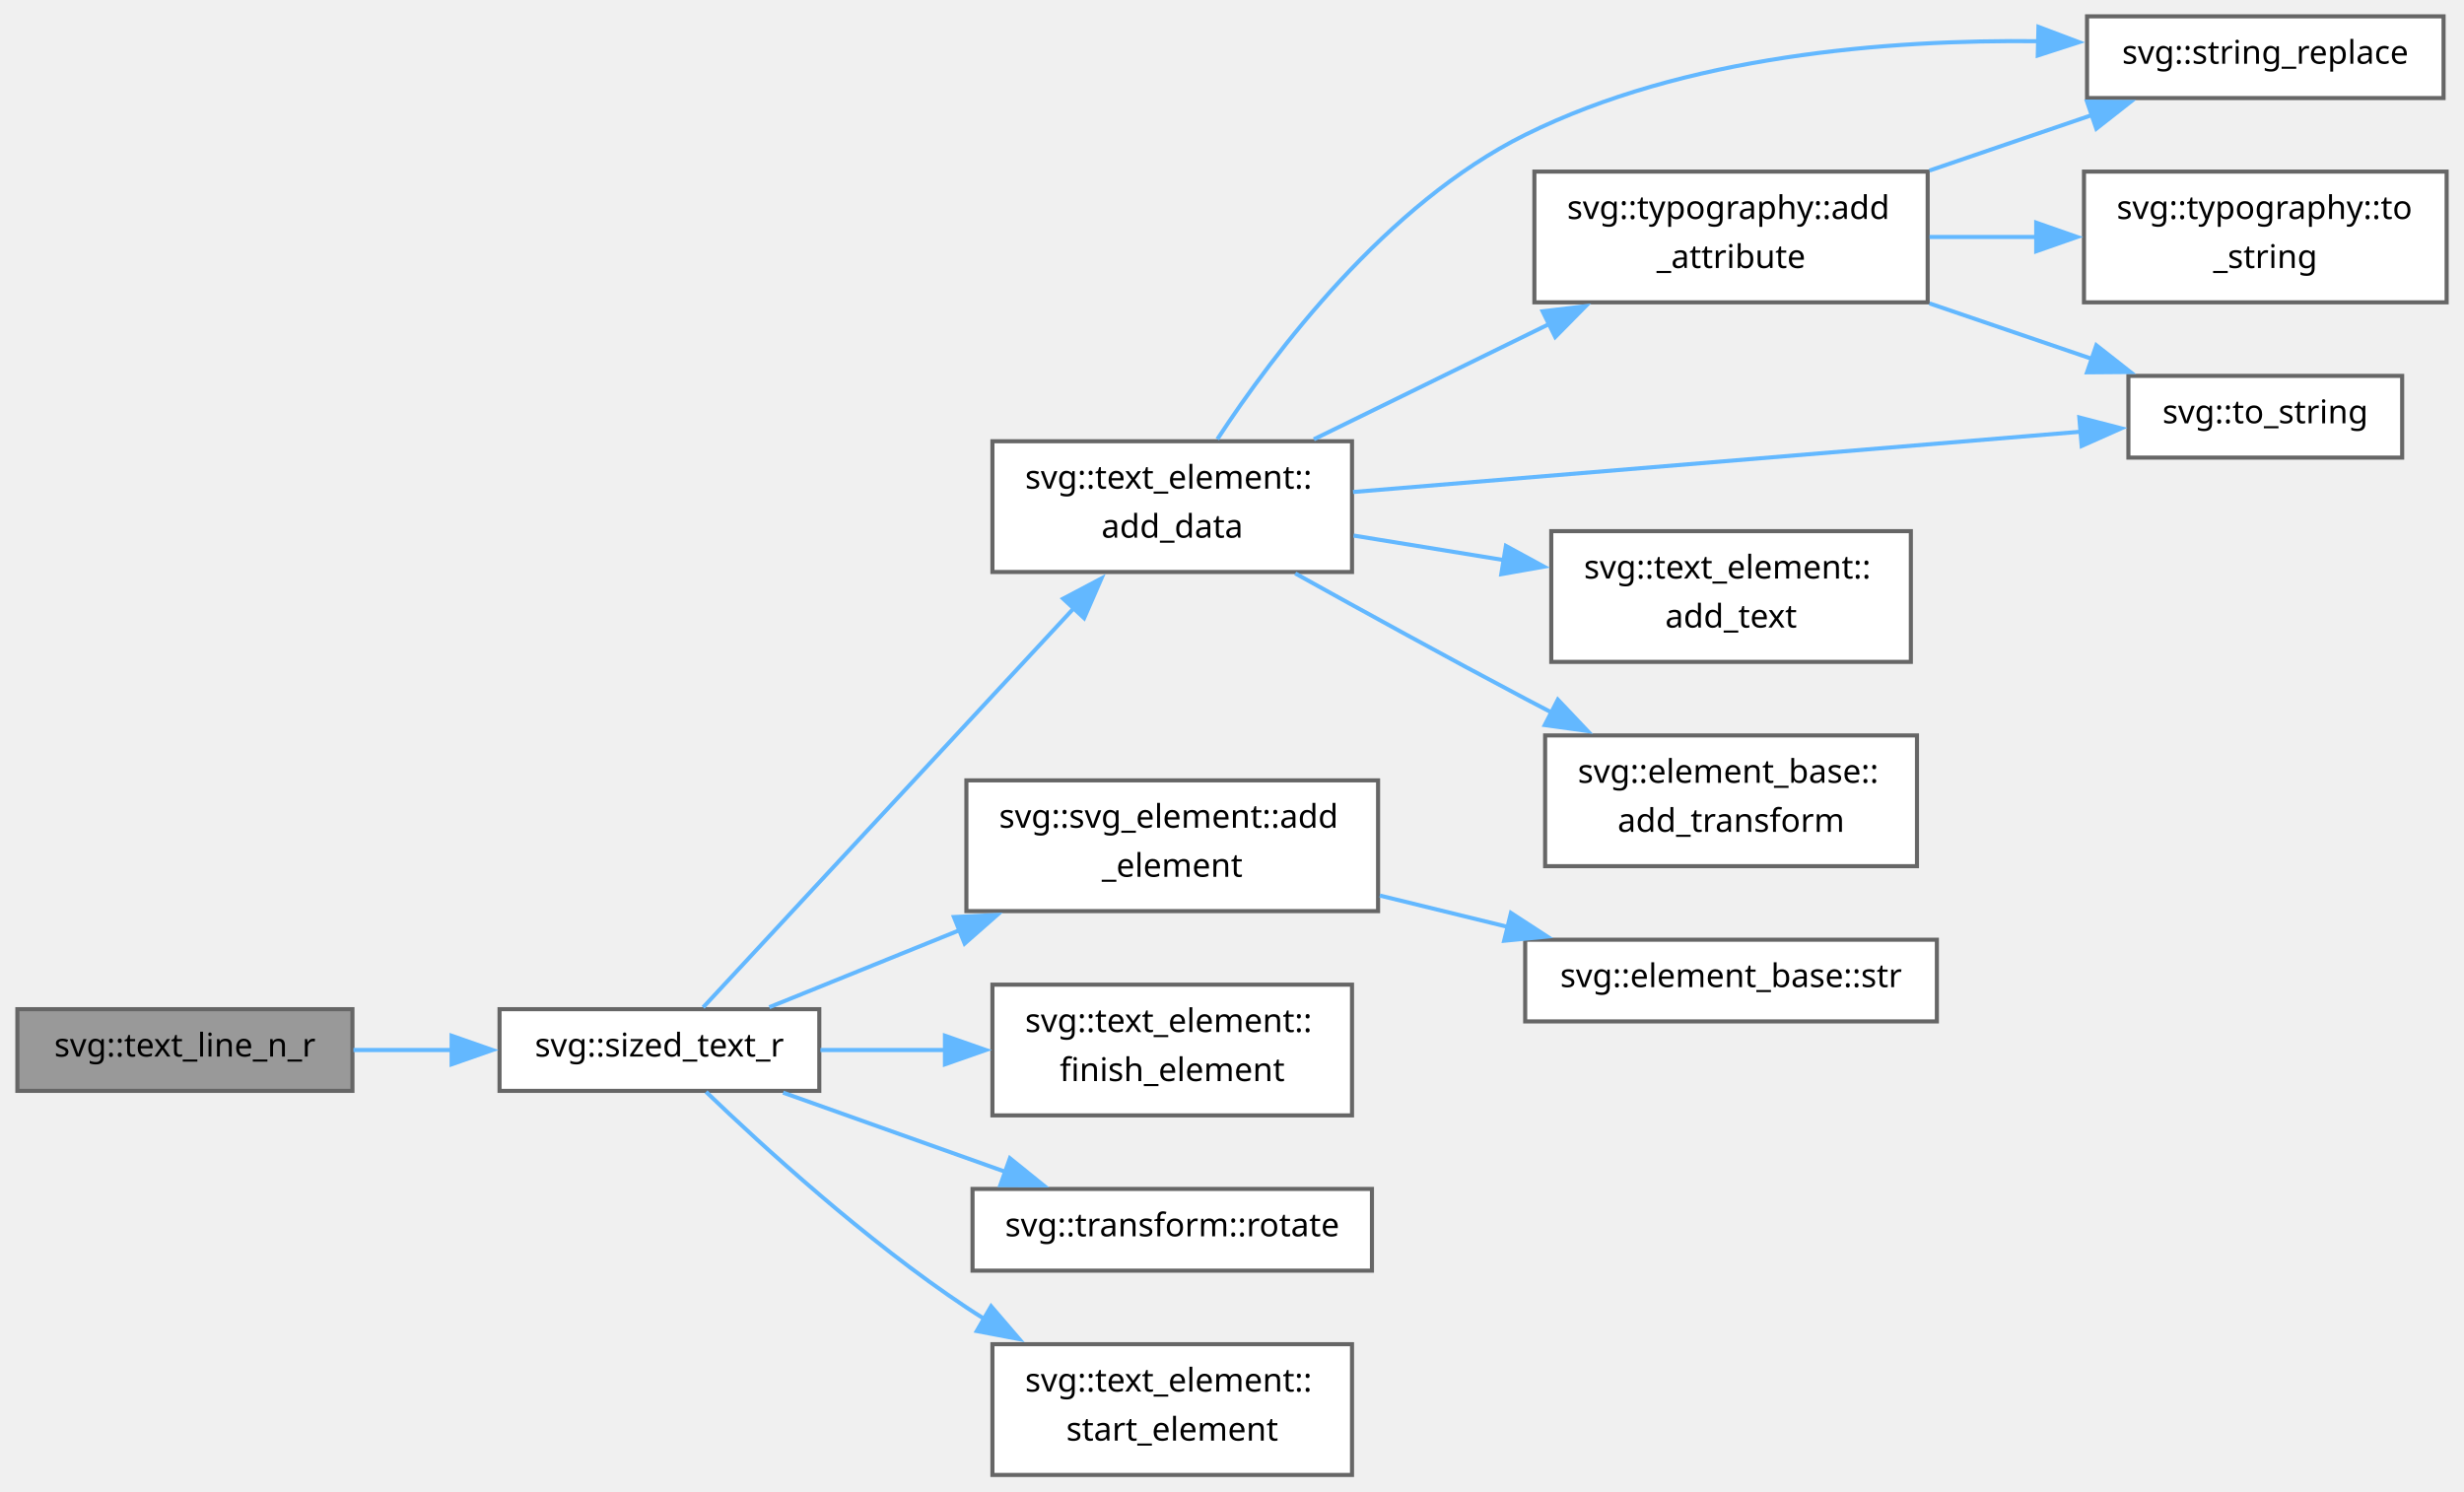
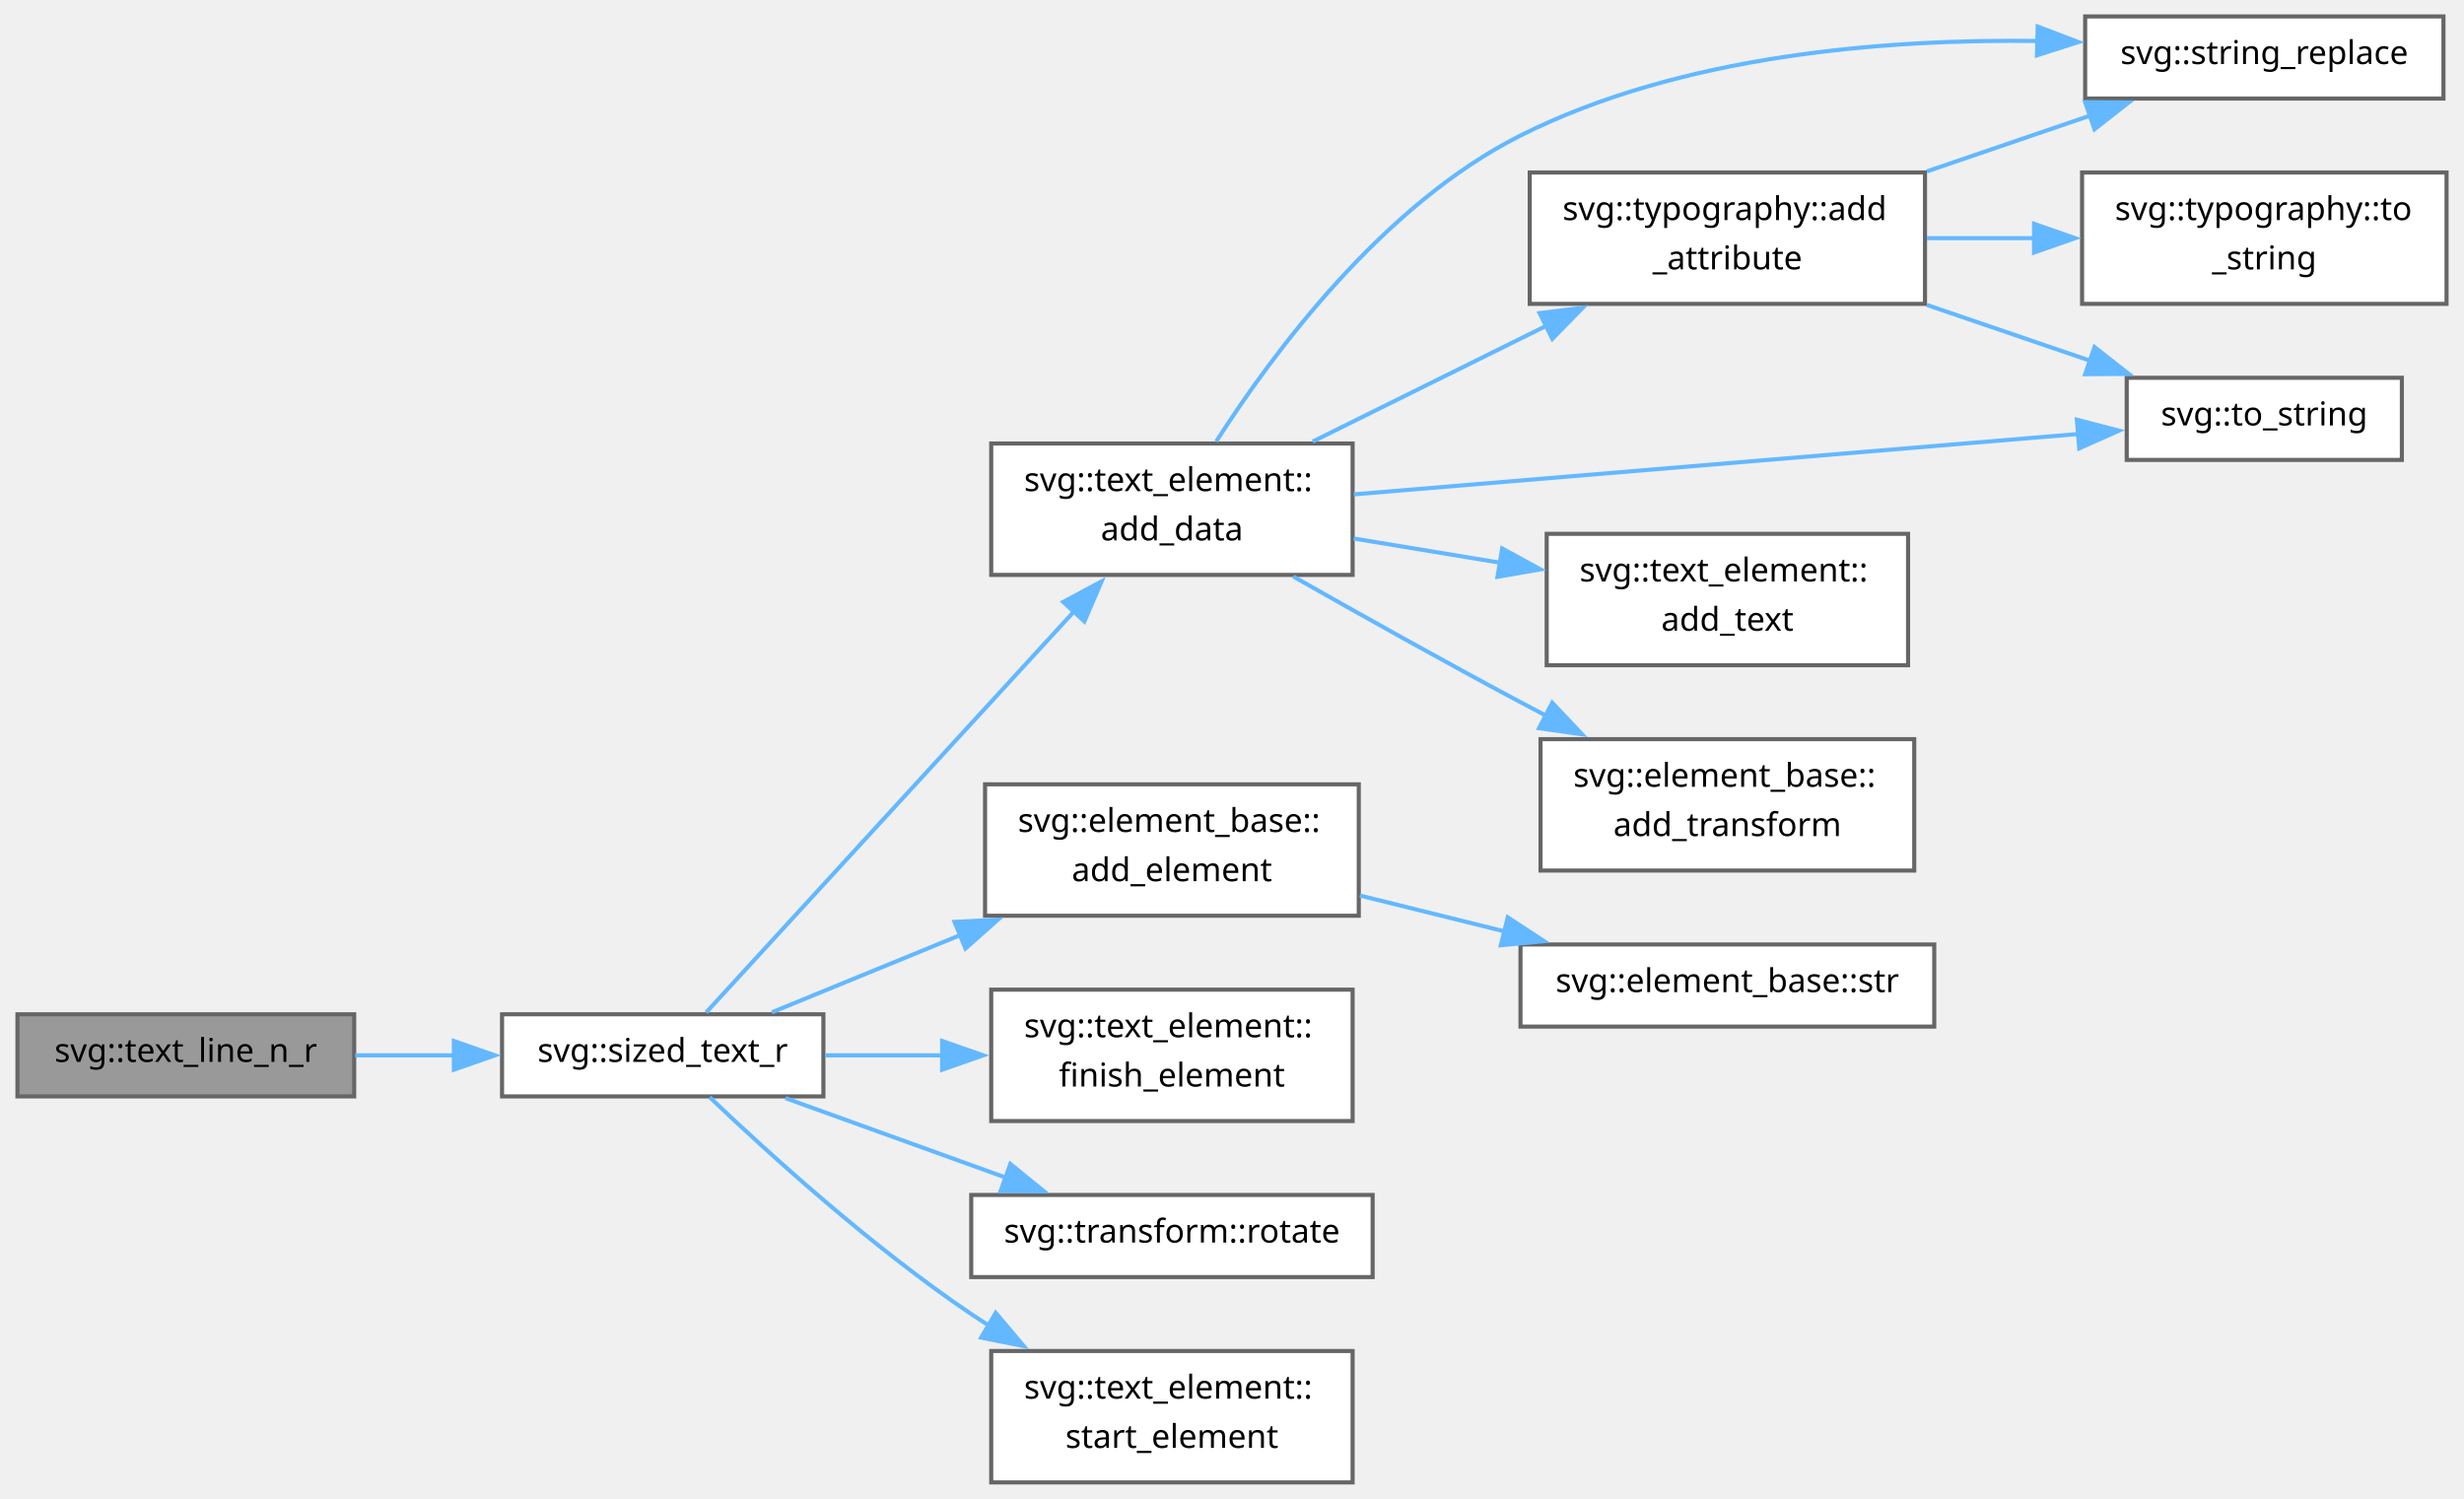
- <svg xmlns="http://www.w3.org/2000/svg" xmlns:xlink="http://www.w3.org/1999/xlink" width="603pt" height="365pt" viewBox="0.00 0.00 602.50 365.00">
+ <svg xmlns="http://www.w3.org/2000/svg" xmlns:xlink="http://www.w3.org/1999/xlink" width="600pt" height="365pt" viewBox="0.00 0.00 599.50 365.00">
  <g id="graph0" class="graph" transform="scale(1 1) rotate(0) translate(4 361)">
    <g id="Node000001" class="node">
      <g id="a_Node000001">
        <a xlink:title="Text of maxlen length rotated, overflow goes on line below.">
          <polygon fill="#999999" stroke="#666666" points="82,-114 0,-114 0,-94 82,-94 82,-114" />
          <text text-anchor="middle" x="41" y="-102.4" font-family="SourceSans" font-size="8.00">svg::text_line_n_r</text>
        </a>
      </g>
    </g>
    <g id="Node000002" class="node">
      <g id="a_Node000002">
        <a xlink:href="namespacesvg.html#a4399801aa964203bcab6e6ab2e7b4200" target="_top" xlink:title="Text at size, with a transformation=rotation.">
          <polygon fill="white" stroke="#666666" points="196.25,-114 118,-114 118,-94 196.25,-94 196.25,-114" />
          <text text-anchor="middle" x="157.12" y="-102.4" font-family="SourceSans" font-size="8.00">svg::sized_text_r</text>
        </a>
      </g>
    </g>
    <g id="edge1_Node000001_Node000002" class="edge">
      <g id="a_edge1_Node000001_Node000002">
        <a xlink:title=" ">
          <path fill="none" stroke="#63b8ff" d="M82.24,-104C90.09,-104 98.41,-104 106.52,-104" />
          <polygon fill="#63b8ff" stroke="#63b8ff" points="106.27,-107.5 116.27,-104 106.27,-100.5 106.27,-107.5" />
        </a>
      </g>
    </g>
    <g id="Node000003" class="node">
      <g id="a_Node000003">
        <a xlink:href="group__elements.html#aad29e1daf75bdcd69a39575a6807fa0f" target="_top" xlink:title="Either serialize immediately (as below), or create data structure that adds data to data_vec and then...">
-           <polygon fill="white" stroke="#666666" points="326.62,-253 238.62,-253 238.62,-221 326.62,-221 326.62,-253" />
-           <text text-anchor="start" x="246.62" y="-241.4" font-family="SourceSans" font-size="8.00">svg::text_element::</text>
-           <text text-anchor="middle" x="282.62" y="-229.4" font-family="SourceSans" font-size="8.00">add_data</text>
+           <polygon fill="white" stroke="#666666" points="325.12,-253 237.12,-253 237.12,-221 325.12,-221 325.12,-253" />
+           <text text-anchor="start" x="245.12" y="-241.4" font-family="SourceSans" font-size="8.00">svg::text_element::</text>
+           <text text-anchor="middle" x="281.12" y="-229.4" font-family="SourceSans" font-size="8.00">add_data</text>
        </a>
      </g>
    </g>
    <g id="edge2_Node000002_Node000003" class="edge">
      <g id="a_edge2_Node000002_Node000003">
        <a xlink:title=" ">
-           <path fill="none" stroke="#63b8ff" d="M167.82,-114.44C187.28,-135.39 231.57,-183.09 258.8,-212.42" />
-           <polygon fill="#63b8ff" stroke="#63b8ff" points="255.93,-214.47 265.3,-219.42 261.06,-209.71 255.93,-214.47" />
+           <path fill="none" stroke="#63b8ff" d="M167.7,-114.44C186.84,-135.3 230.3,-182.68 257.23,-212.04" />
+           <polygon fill="#63b8ff" stroke="#63b8ff" points="254.65,-214.41 263.99,-219.41 259.81,-209.67 254.65,-214.41" />
        </a>
      </g>
    </g>
    <g id="Node000010" class="node">
      <g id="a_Node000010">
-         <a xlink:href="group__elements.html#aaa5f1a136f2b5c61d647a47ec53fe31d" target="_top" xlink:title=" ">
-           <polygon fill="white" stroke="#666666" points="333,-170 232.25,-170 232.25,-138 333,-138 333,-170" />
-           <text text-anchor="start" x="240.25" y="-158.4" font-family="SourceSans" font-size="8.00">svg::svg_element::add</text>
-           <text text-anchor="middle" x="282.62" y="-146.4" font-family="SourceSans" font-size="8.00">_element</text>
+         <a xlink:href="group__elements.html#ada0333b46b2547c6152f3f5811016a12" target="_top" xlink:title=" ">
+           <polygon fill="white" stroke="#666666" points="326.62,-170 235.62,-170 235.62,-138 326.62,-138 326.62,-170" />
+           <text text-anchor="start" x="243.62" y="-158.4" font-family="SourceSans" font-size="8.00">svg::element_base::</text>
+           <text text-anchor="middle" x="281.12" y="-146.4" font-family="SourceSans" font-size="8.00">add_element</text>
        </a>
      </g>
    </g>
    <g id="edge11_Node000002_Node000010" class="edge">
      <g id="a_edge11_Node000002_Node000010">
        <a xlink:title=" ">
-           <path fill="none" stroke="#63b8ff" d="M184.01,-114.48C197.59,-119.98 214.71,-126.91 230.8,-133.42" />
-           <polygon fill="#63b8ff" stroke="#63b8ff" points="229.2,-136.55 239.78,-137.06 231.82,-130.06 229.2,-136.55" />
+           <path fill="none" stroke="#63b8ff" d="M183.7,-114.48C197.11,-119.98 214.02,-126.91 229.92,-133.42" />
+           <polygon fill="#63b8ff" stroke="#63b8ff" points="228.19,-136.5 238.77,-137.05 230.85,-130.02 228.19,-136.5" />
        </a>
      </g>
    </g>
    <g id="Node000012" class="node">
      <g id="a_Node000012">
        <a xlink:href="group__elements.html#ga13c46848317034d16c62a7d2061ba3d6" target="_top" xlink:title=" ">
-           <polygon fill="white" stroke="#666666" points="326.62,-120 238.62,-120 238.62,-88 326.62,-88 326.62,-120" />
-           <text text-anchor="start" x="246.62" y="-108.4" font-family="SourceSans" font-size="8.00">svg::text_element::</text>
-           <text text-anchor="middle" x="282.62" y="-96.4" font-family="SourceSans" font-size="8.00">finish_element</text>
+           <polygon fill="white" stroke="#666666" points="325.12,-120 237.12,-120 237.12,-88 325.12,-88 325.12,-120" />
+           <text text-anchor="start" x="245.12" y="-108.4" font-family="SourceSans" font-size="8.00">svg::text_element::</text>
+           <text text-anchor="middle" x="281.12" y="-96.4" font-family="SourceSans" font-size="8.00">finish_element</text>
        </a>
      </g>
    </g>
    <g id="edge13_Node000002_Node000012" class="edge">
      <g id="a_edge13_Node000002_Node000012">
        <a xlink:title=" ">
-           <path fill="none" stroke="#63b8ff" d="M196.52,-104C206.2,-104 216.76,-104 227.06,-104" />
-           <polygon fill="#63b8ff" stroke="#63b8ff" points="227,-107.5 237,-104 227,-100.5 227,-107.5" />
+           <path fill="none" stroke="#63b8ff" d="M196.73,-104C205.86,-104 215.77,-104 225.46,-104" />
+           <polygon fill="#63b8ff" stroke="#63b8ff" points="225.17,-107.5 235.17,-104 225.17,-100.5 225.17,-107.5" />
        </a>
      </g>
    </g>
    <g id="Node000013" class="node">
      <g id="a_Node000013">
        <a xlink:href="structsvg_1_1transform.html#acf9836f4ba647f0dd2b53963a0f714d0" target="_top" xlink:title=" ">
-           <polygon fill="white" stroke="#666666" points="331.5,-70 233.75,-70 233.75,-50 331.5,-50 331.5,-70" />
-           <text text-anchor="middle" x="282.62" y="-58.4" font-family="SourceSans" font-size="8.00">svg::transform::rotate</text>
+           <polygon fill="white" stroke="#666666" points="330,-70 232.25,-70 232.25,-50 330,-50 330,-70" />
+           <text text-anchor="middle" x="281.12" y="-58.4" font-family="SourceSans" font-size="8.00">svg::transform::rotate</text>
        </a>
      </g>
    </g>
    <g id="edge14_Node000002_Node000013" class="edge">
      <g id="a_edge14_Node000002_Node000013">
        <a xlink:title=" ">
-           <path fill="none" stroke="#63b8ff" d="M187.39,-93.57C203.7,-87.76 224.22,-80.45 241.95,-74.13" />
-           <polygon fill="#63b8ff" stroke="#63b8ff" points="242.9,-77.51 251.14,-70.86 240.55,-70.92 242.9,-77.51" />
+           <path fill="none" stroke="#63b8ff" d="M187.04,-93.57C203.14,-87.76 223.42,-80.45 240.93,-74.13" />
+           <polygon fill="#63b8ff" stroke="#63b8ff" points="241.78,-77.55 250,-70.87 239.4,-70.97 241.78,-77.55" />
        </a>
      </g>
    </g>
    <g id="Node000014" class="node">
      <g id="a_Node000014">
        <a xlink:href="group__elements.html#ae45bec611a6ec17ea46aab6d680ae042" target="_top" xlink:title=" ">
-           <polygon fill="white" stroke="#666666" points="326.62,-32 238.62,-32 238.62,0 326.62,0 326.62,-32" />
-           <text text-anchor="start" x="246.62" y="-20.4" font-family="SourceSans" font-size="8.00">svg::text_element::</text>
-           <text text-anchor="middle" x="282.62" y="-8.4" font-family="SourceSans" font-size="8.00">start_element</text>
+           <polygon fill="white" stroke="#666666" points="325.12,-32 237.12,-32 237.12,0 325.12,0 325.12,-32" />
+           <text text-anchor="start" x="245.12" y="-20.4" font-family="SourceSans" font-size="8.00">svg::text_element::</text>
+           <text text-anchor="middle" x="281.12" y="-8.4" font-family="SourceSans" font-size="8.00">start_element</text>
        </a>
      </g>
    </g>
    <g id="edge15_Node000002_Node000014" class="edge">
      <g id="a_edge15_Node000002_Node000014">
        <a xlink:title=" ">
-           <path fill="none" stroke="#63b8ff" d="M168.54,-93.76C182.33,-80.52 207.78,-57.27 232.25,-41 233.65,-40.07 235.09,-39.15 236.56,-38.24" />
-           <polygon fill="#63b8ff" stroke="#63b8ff" points="238.3,-41.28 245.2,-33.24 234.79,-35.22 238.3,-41.28" />
+           <path fill="none" stroke="#63b8ff" d="M168.57,-93.8C182.39,-80.62 207.88,-57.42 232.25,-41 233.64,-40.07 235.06,-39.14 236.51,-38.23" />
+           <polygon fill="#63b8ff" stroke="#63b8ff" points="238.21,-41.29 245.05,-33.19 234.66,-35.26 238.21,-41.29" />
        </a>
      </g>
    </g>
    <g id="Node000004" class="node">
      <g id="a_Node000004">
        <a xlink:href="structsvg_1_1typography.html#adbc62f74f1fed3f7c77567250f084f83" target="_top" xlink:title=" ">
-           <polygon fill="white" stroke="#666666" points="467.5,-319 371.25,-319 371.25,-287 467.5,-287 467.5,-319" />
-           <text text-anchor="start" x="379.25" y="-307.4" font-family="SourceSans" font-size="8.00">svg::typography::add</text>
-           <text text-anchor="middle" x="419.38" y="-295.4" font-family="SourceSans" font-size="8.00">_attribute</text>
+           <polygon fill="white" stroke="#666666" points="464.5,-319 368.25,-319 368.25,-287 464.5,-287 464.5,-319" />
+           <text text-anchor="start" x="376.25" y="-307.4" font-family="SourceSans" font-size="8.00">svg::typography::add</text>
+           <text text-anchor="middle" x="416.38" y="-295.4" font-family="SourceSans" font-size="8.00">_attribute</text>
        </a>
      </g>
    </g>
    <g id="edge3_Node000003_Node000004" class="edge">
      <g id="a_edge3_Node000003_Node000004">
        <a xlink:title=" ">
-           <path fill="none" stroke="#63b8ff" d="M317.28,-253.48C334.7,-262.01 356.16,-272.53 374.82,-281.67" />
-           <polygon fill="#63b8ff" stroke="#63b8ff" points="373.27,-284.8 383.79,-286.06 376.35,-278.52 373.27,-284.8" />
+           <path fill="none" stroke="#63b8ff" d="M315.41,-253.48C332.63,-262.01 353.85,-272.53 372.31,-281.67" />
+           <polygon fill="#63b8ff" stroke="#63b8ff" points="370.65,-284.75 381.16,-286.05 373.75,-278.48 370.65,-284.75" />
        </a>
      </g>
    </g>
    <g id="Node000005" class="node">
      <g id="a_Node000005">
        <a xlink:href="namespacesvg.html#a48ac748e89e22789d1772326a98dd7b6" target="_top" xlink:title=" ">
-           <polygon fill="white" stroke="#666666" points="593.75,-357 506.5,-357 506.5,-337 593.75,-337 593.75,-357" />
-           <text text-anchor="middle" x="550.12" y="-345.4" font-family="SourceSans" font-size="8.00">svg::string_replace</text>
+           <polygon fill="white" stroke="#666666" points="590.75,-357 503.5,-357 503.5,-337 590.75,-337 590.75,-357" />
+           <text text-anchor="middle" x="547.12" y="-345.4" font-family="SourceSans" font-size="8.00">svg::string_replace</text>
        </a>
      </g>
    </g>
    <g id="edge9_Node000003_Node000005" class="edge">
      <g id="a_edge9_Node000003_Node000005">
        <a xlink:title=" ">
-           <path fill="none" stroke="#63b8ff" d="M293.66,-253.5C307.62,-274.8 335.05,-311.13 369,-328 408.05,-347.4 457.64,-351.36 494.89,-350.91" />
-           <polygon fill="#63b8ff" stroke="#63b8ff" points="494.61,-354.42 504.52,-350.68 494.44,-347.42 494.61,-354.42" />
+           <path fill="none" stroke="#63b8ff" d="M291.91,-253.5C305.54,-274.79 332.4,-311.12 366,-328 405.09,-347.64 454.88,-351.54 492.21,-351.02" />
+           <polygon fill="#63b8ff" stroke="#63b8ff" points="491.95,-354.53 501.85,-350.76 491.76,-347.53 491.95,-354.53" />
        </a>
      </g>
    </g>
    <g id="Node000006" class="node">
      <g id="a_Node000006">
        <a xlink:href="namespacesvg.html#a36b1c48ad4601b205790e3772ad0a7b6" target="_top" xlink:title=" ">
-           <polygon fill="white" stroke="#666666" points="583.62,-269 516.62,-269 516.62,-249 583.62,-249 583.62,-269" />
-           <text text-anchor="middle" x="550.12" y="-257.4" font-family="SourceSans" font-size="8.00">svg::to_string</text>
+           <polygon fill="white" stroke="#666666" points="580.62,-269 513.62,-269 513.62,-249 580.62,-249 580.62,-269" />
+           <text text-anchor="middle" x="547.12" y="-257.4" font-family="SourceSans" font-size="8.00">svg::to_string</text>
        </a>
      </g>
    </g>
    <g id="edge10_Node000003_Node000006" class="edge">
      <g id="a_edge10_Node000003_Node000006">
        <a xlink:title=" ">
-           <path fill="none" stroke="#63b8ff" d="M326.87,-240.58C375.98,-244.65 455.68,-251.26 505.1,-255.35" />
-           <polygon fill="#63b8ff" stroke="#63b8ff" points="504.61,-258.82 514.87,-256.16 505.19,-251.85 504.61,-258.82" />
+           <path fill="none" stroke="#63b8ff" d="M325.42,-240.61C374.18,-244.67 452.98,-251.24 502.05,-255.33" />
+           <polygon fill="#63b8ff" stroke="#63b8ff" points="501.48,-258.79 511.74,-256.13 502.06,-251.82 501.48,-258.79" />
        </a>
      </g>
    </g>
    <g id="Node000008" class="node">
      <g id="a_Node000008">
        <a xlink:href="group__elements.html#a1ed006cabdb9c531c2bd8e27ea9e0966" target="_top" xlink:title=" ">
-           <polygon fill="white" stroke="#666666" points="463.38,-231 375.38,-231 375.38,-199 463.38,-199 463.38,-231" />
-           <text text-anchor="start" x="383.38" y="-219.4" font-family="SourceSans" font-size="8.00">svg::text_element::</text>
-           <text text-anchor="middle" x="419.38" y="-207.4" font-family="SourceSans" font-size="8.00">add_text</text>
+           <polygon fill="white" stroke="#666666" points="460.38,-231 372.38,-231 372.38,-199 460.38,-199 460.38,-231" />
+           <text text-anchor="start" x="380.38" y="-219.4" font-family="SourceSans" font-size="8.00">svg::text_element::</text>
+           <text text-anchor="middle" x="416.38" y="-207.4" font-family="SourceSans" font-size="8.00">add_text</text>
        </a>
      </g>
    </g>
    <g id="edge7_Node000003_Node000008" class="edge">
      <g id="a_edge7_Node000003_Node000008">
        <a xlink:title=" ">
-           <path fill="none" stroke="#63b8ff" d="M327,-229.92C338.78,-227.99 351.69,-225.89 364,-223.88" />
-           <polygon fill="#63b8ff" stroke="#63b8ff" points="364.28,-227.38 373.59,-222.31 363.15,-220.47 364.28,-227.38" />
+           <path fill="none" stroke="#63b8ff" d="M325.39,-229.86C336.79,-227.97 349.24,-225.92 361.14,-223.95" />
+           <polygon fill="#63b8ff" stroke="#63b8ff" points="361.54,-227.44 370.84,-222.35 360.4,-220.53 361.54,-227.44" />
        </a>
      </g>
    </g>
    <g id="Node000009" class="node">
      <g id="a_Node000009">
        <a xlink:href="group__elements.html#a53d72a7ff728ad1d4d027254530bcf3d" target="_top" xlink:title="Common transforms include rotate(180)">
-           <polygon fill="white" stroke="#666666" points="464.88,-181 373.88,-181 373.88,-149 464.88,-149 464.88,-181" />
-           <text text-anchor="start" x="381.88" y="-169.4" font-family="SourceSans" font-size="8.00">svg::element_base::</text>
-           <text text-anchor="middle" x="419.38" y="-157.4" font-family="SourceSans" font-size="8.00">add_transform</text>
+           <polygon fill="white" stroke="#666666" points="461.88,-181 370.88,-181 370.88,-149 461.88,-149 461.88,-181" />
+           <text text-anchor="start" x="378.88" y="-169.4" font-family="SourceSans" font-size="8.00">svg::element_base::</text>
+           <text text-anchor="middle" x="416.38" y="-157.4" font-family="SourceSans" font-size="8.00">add_transform</text>
        </a>
      </g>
    </g>
    <g id="edge8_Node000003_Node000009" class="edge">
      <g id="a_edge8_Node000003_Node000009">
        <a xlink:title=" ">
-           <path fill="none" stroke="#63b8ff" d="M312.73,-220.65C329.17,-211.5 350.15,-199.96 369,-190 371.09,-188.9 373.24,-187.77 375.41,-186.64" />
-           <polygon fill="#63b8ff" stroke="#63b8ff" points="376.99,-189.76 384.28,-182.08 373.79,-183.54 376.99,-189.76" />
+           <path fill="none" stroke="#63b8ff" d="M310.69,-220.6C326.83,-211.43 347.44,-199.89 366,-190 368.05,-188.91 370.16,-187.79 372.29,-186.68" />
+           <polygon fill="#63b8ff" stroke="#63b8ff" points="373.72,-189.88 381,-182.18 370.51,-183.66 373.72,-189.88" />
        </a>
      </g>
    </g>
    <g id="edge4_Node000004_Node000005" class="edge">
      <g id="a_edge4_Node000004_Node000005">
        <a xlink:title=" ">
-           <path fill="none" stroke="#63b8ff" d="M467.95,-319.26C481.03,-323.73 495.1,-328.54 507.79,-332.87" />
-           <polygon fill="#63b8ff" stroke="#63b8ff" points="506.5,-336.13 517.1,-336.05 508.77,-329.51 506.5,-336.13" />
+           <path fill="none" stroke="#63b8ff" d="M464.95,-319.26C478.03,-323.73 492.1,-328.54 504.79,-332.87" />
+           <polygon fill="#63b8ff" stroke="#63b8ff" points="503.5,-336.13 514.1,-336.05 505.77,-329.51 503.5,-336.13" />
        </a>
      </g>
    </g>
    <g id="edge5_Node000004_Node000006" class="edge">
      <g id="a_edge5_Node000004_Node000006">
        <a xlink:title=" ">
-           <path fill="none" stroke="#63b8ff" d="M467.95,-286.74C481.03,-282.27 495.1,-277.46 507.79,-273.13" />
-           <polygon fill="#63b8ff" stroke="#63b8ff" points="508.77,-276.49 517.1,-269.95 506.5,-269.87 508.77,-276.49" />
+           <path fill="none" stroke="#63b8ff" d="M464.95,-286.74C478.03,-282.27 492.1,-277.46 504.79,-273.13" />
+           <polygon fill="#63b8ff" stroke="#63b8ff" points="505.77,-276.49 514.1,-269.95 503.5,-269.87 505.77,-276.49" />
        </a>
      </g>
    </g>
    <g id="Node000007" class="node">
      <g id="a_Node000007">
        <a xlink:href="structsvg_1_1typography.html#a174c1ffb4e56214d71523ffe7e422561" target="_top" xlink:title=" ">
-           <polygon fill="white" stroke="#666666" points="594.5,-319 505.75,-319 505.75,-287 594.5,-287 594.5,-319" />
-           <text text-anchor="start" x="513.75" y="-307.4" font-family="SourceSans" font-size="8.00">svg::typography::to</text>
-           <text text-anchor="middle" x="550.12" y="-295.4" font-family="SourceSans" font-size="8.00">_string</text>
+           <polygon fill="white" stroke="#666666" points="591.5,-319 502.75,-319 502.75,-287 591.5,-287 591.5,-319" />
+           <text text-anchor="start" x="510.75" y="-307.4" font-family="SourceSans" font-size="8.00">svg::typography::to</text>
+           <text text-anchor="middle" x="547.12" y="-295.4" font-family="SourceSans" font-size="8.00">_string</text>
        </a>
      </g>
    </g>
    <g id="edge6_Node000004_Node000007" class="edge">
      <g id="a_edge6_Node000004_Node000007">
        <a xlink:title=" ">
-           <path fill="none" stroke="#63b8ff" d="M467.95,-303C476.52,-303 485.51,-303 494.27,-303" />
-           <polygon fill="#63b8ff" stroke="#63b8ff" points="494.06,-306.5 504.06,-303 494.06,-299.5 494.06,-306.5" />
+           <path fill="none" stroke="#63b8ff" d="M464.95,-303C473.52,-303 482.51,-303 491.27,-303" />
+           <polygon fill="#63b8ff" stroke="#63b8ff" points="491.06,-306.5 501.06,-303 491.06,-299.5 491.06,-306.5" />
        </a>
      </g>
    </g>
    <g id="Node000011" class="node">
      <g id="a_Node000011">
        <a xlink:href="group__elements.html#ad893ef9c13a15464c96d8a85c08af30f" target="_top" xlink:title=" ">
-           <polygon fill="white" stroke="#666666" points="469.75,-131 369,-131 369,-111 469.75,-111 469.75,-131" />
-           <text text-anchor="middle" x="419.38" y="-119.4" font-family="SourceSans" font-size="8.00">svg::element_base::str</text>
+           <polygon fill="white" stroke="#666666" points="466.75,-131 366,-131 366,-111 466.75,-111 466.75,-131" />
+           <text text-anchor="middle" x="416.38" y="-119.4" font-family="SourceSans" font-size="8.00">svg::element_base::str</text>
        </a>
      </g>
    </g>
    <g id="edge12_Node000010_Node000011" class="edge">
      <g id="a_edge12_Node000010_Node000011">
        <a xlink:title=" ">
-           <path fill="none" stroke="#63b8ff" d="M333.42,-141.81C343.66,-139.3 354.48,-136.65 364.85,-134.11" />
-           <polygon fill="#63b8ff" stroke="#63b8ff" points="365.52,-137.55 374.4,-131.77 363.85,-130.75 365.52,-137.55" />
+           <path fill="none" stroke="#63b8ff" d="M326.87,-142.92C338.21,-140.11 350.51,-137.06 362.22,-134.16" />
+           <polygon fill="#63b8ff" stroke="#63b8ff" points="362.9,-137.6 371.76,-131.8 361.21,-130.81 362.9,-137.6" />
        </a>
      </g>
    </g>
  </g>
</svg>
